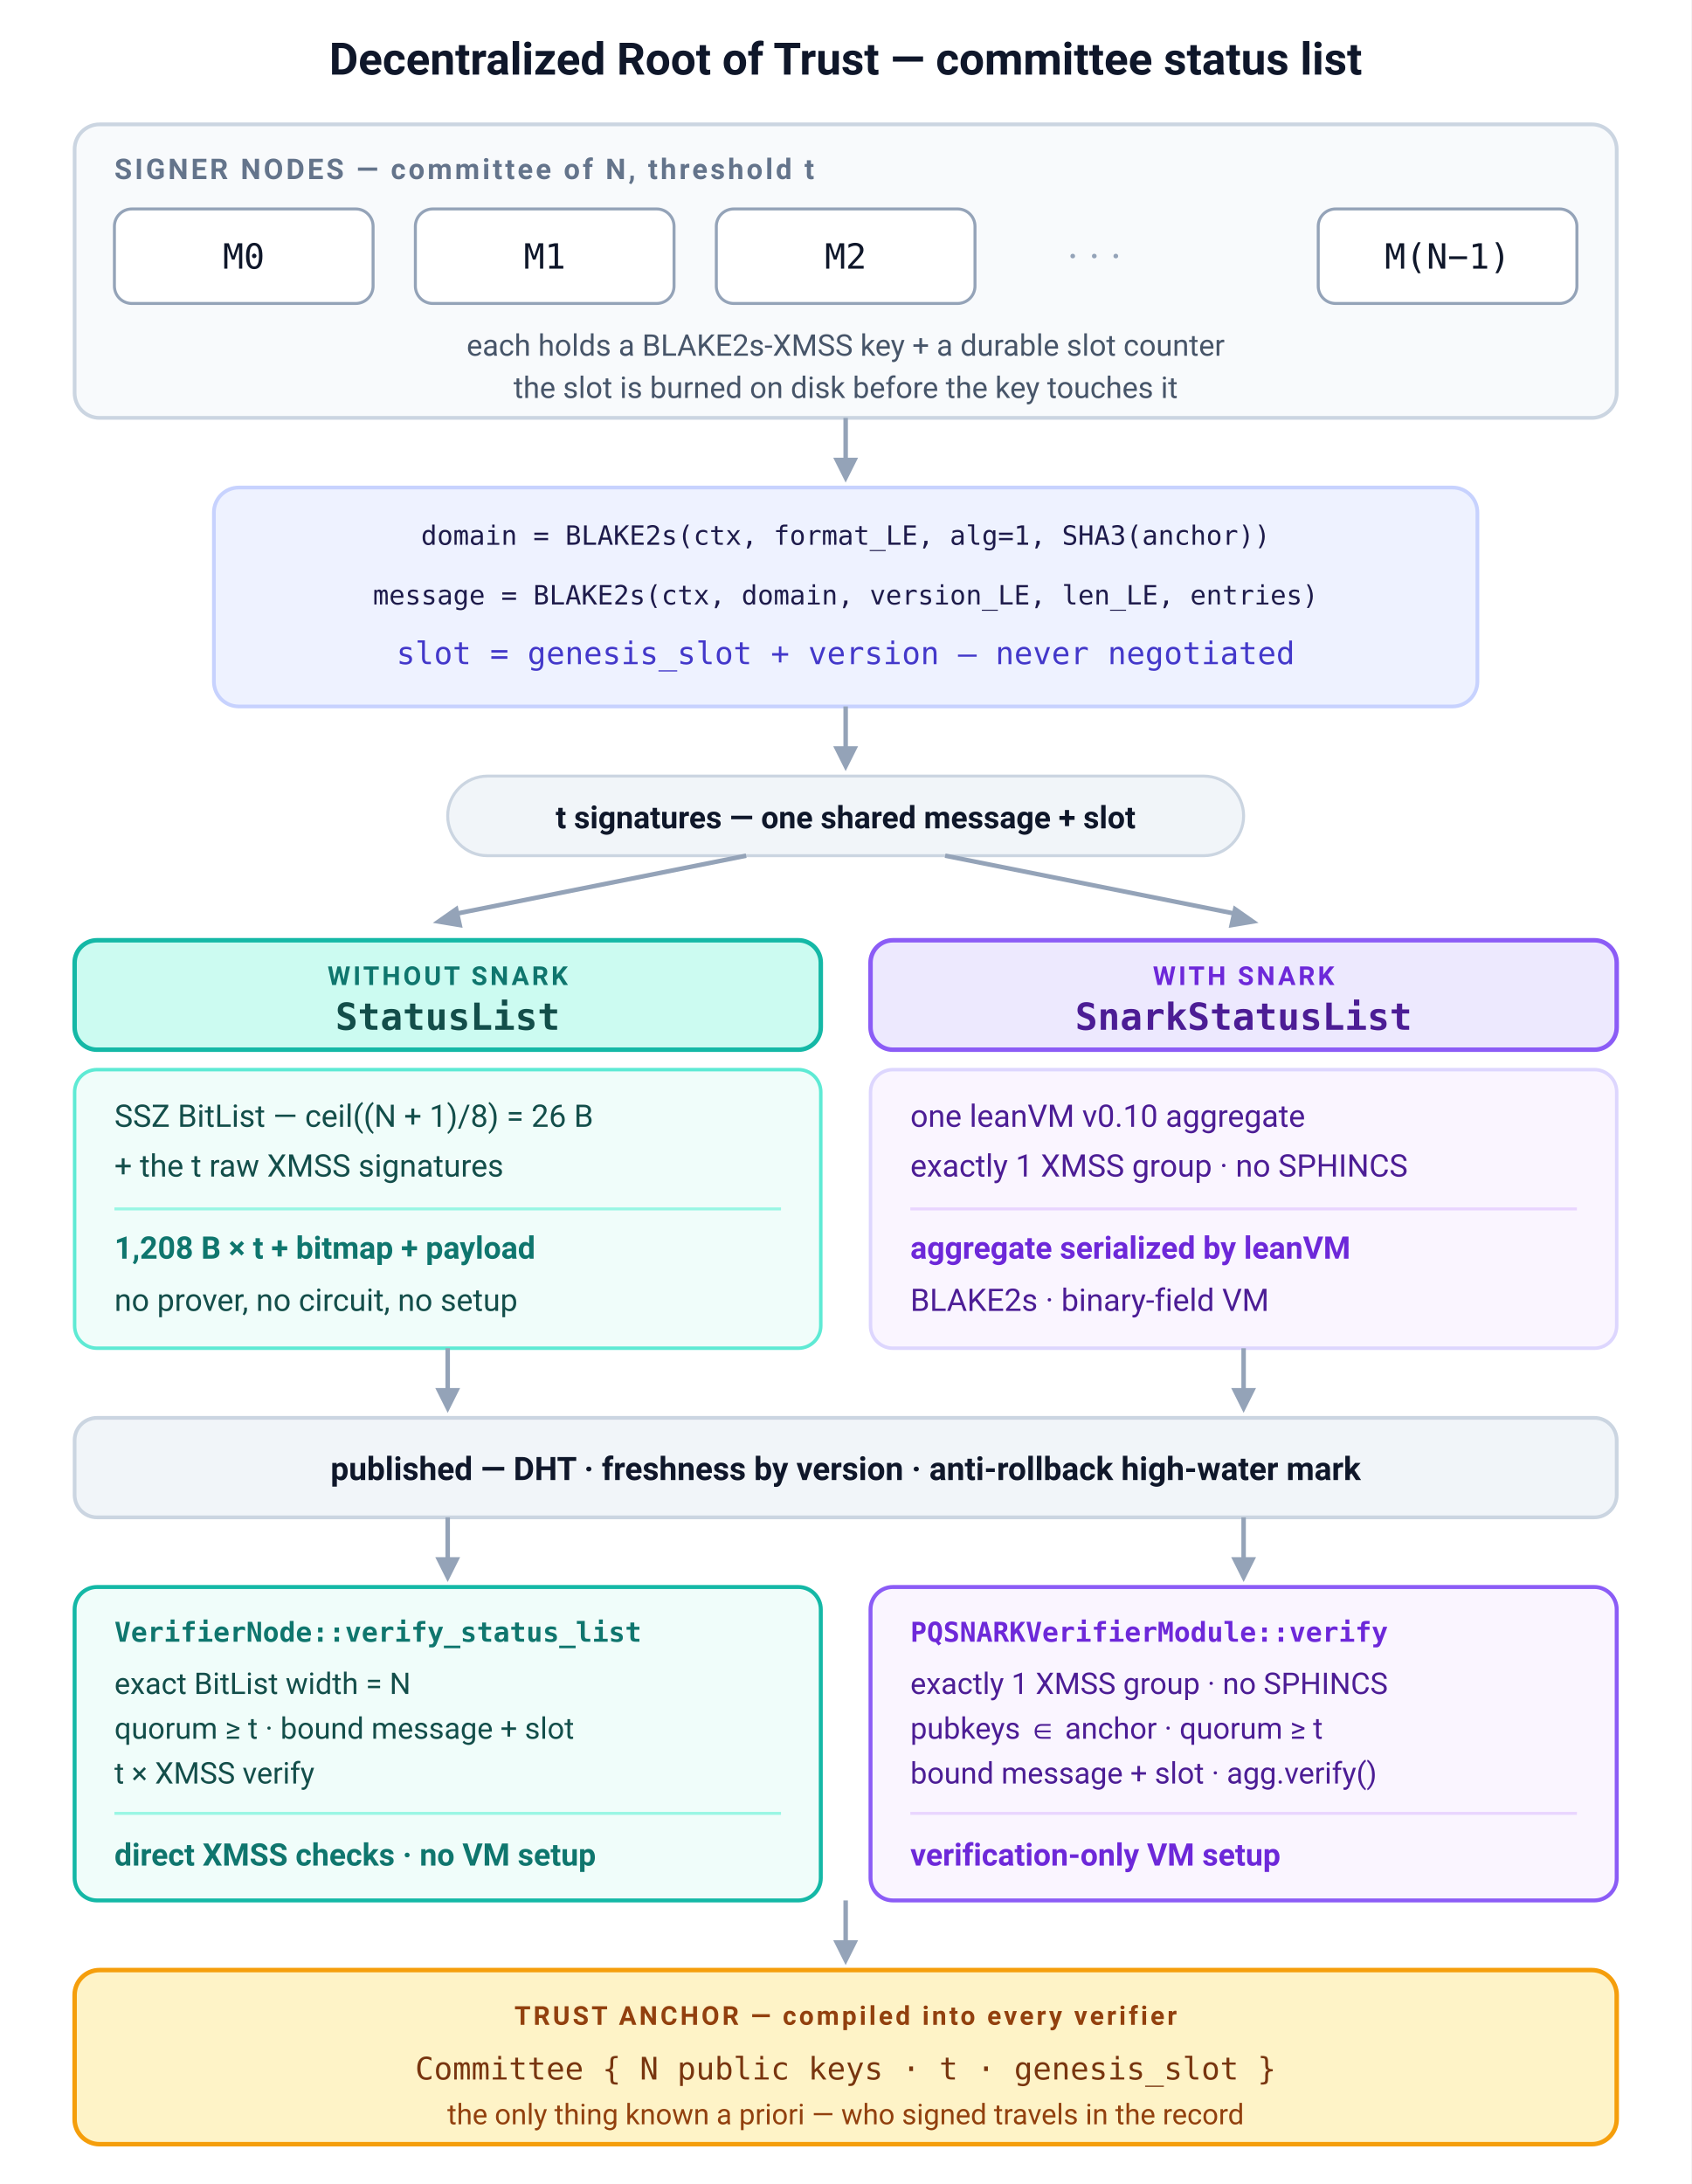
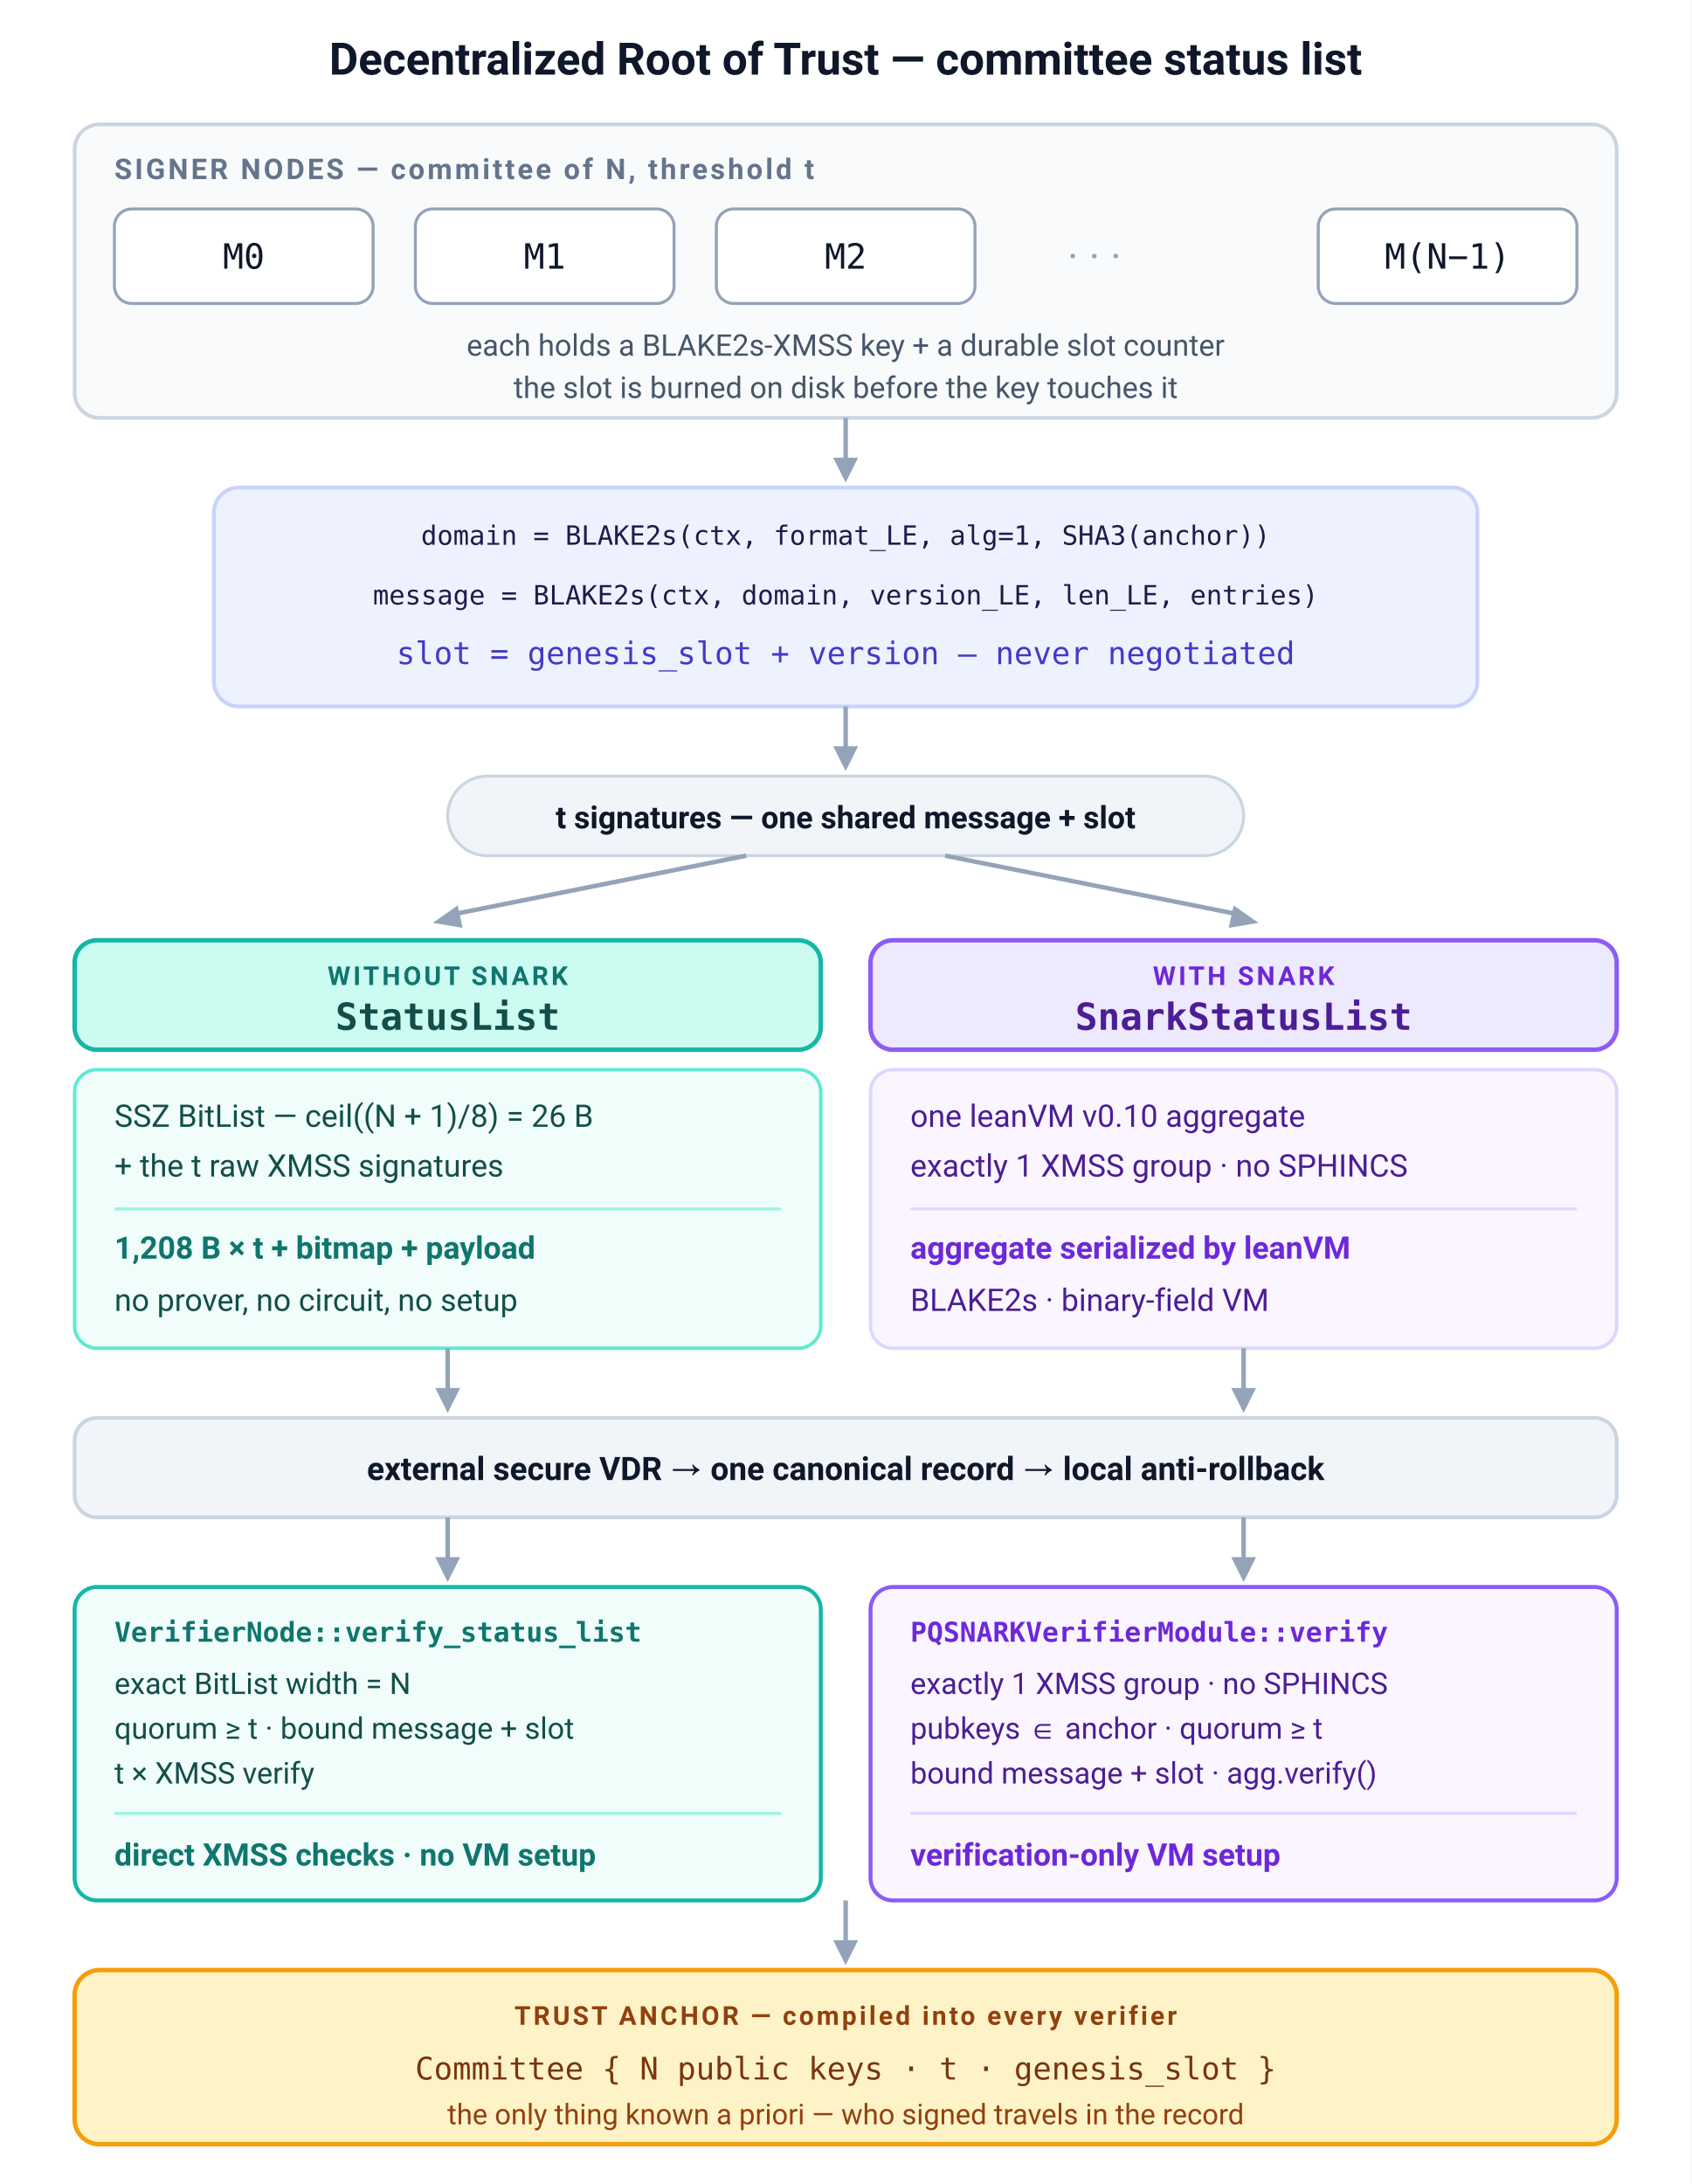
<svg xmlns="http://www.w3.org/2000/svg" viewBox="0 0 680 878" width="680" height="878" role="img" aria-label="Architecture of the committee-controlled status list after the leanVM v0.10 migration, showing BLAKE2s domain-separated messages, signer nodes, the derived slot, and the raw and SNARK verification paths.">
  <rect x="0" y="0" width="680" height="878" fill="#ffffff" />
  <text x="340" y="30" text-anchor="middle" font-family="-apple-system, BlinkMacSystemFont, 'Segoe UI', Roboto, Helvetica, Arial, sans-serif" font-size="18" font-weight="700" fill="#0f172a">Decentralized Root of Trust — committee status list</text>
  <rect x="30" y="50" width="620" height="118" rx="10" fill="#f8fafc" stroke="#cbd5e1" stroke-width="1.5" />
  <text x="46" y="72" font-family="-apple-system, BlinkMacSystemFont, 'Segoe UI', Roboto, Helvetica, Arial, sans-serif" font-size="11.5" font-weight="700" letter-spacing="1.1" fill="#64748b">SIGNER NODES — committee of N, threshold t</text>
  <rect x="46" y="84" width="104" height="38" rx="7" fill="#ffffff" stroke="#94a3b8" stroke-width="1.2" />
  <text x="98" y="108" text-anchor="middle" font-family="ui-monospace, SFMono-Regular, Menlo, Consolas, monospace" font-size="14" fill="#0f172a">M0</text>
  <rect x="167" y="84" width="104" height="38" rx="7" fill="#ffffff" stroke="#94a3b8" stroke-width="1.2" />
  <text x="219" y="108" text-anchor="middle" font-family="ui-monospace, SFMono-Regular, Menlo, Consolas, monospace" font-size="14" fill="#0f172a">M1</text>
  <rect x="288" y="84" width="104" height="38" rx="7" fill="#ffffff" stroke="#94a3b8" stroke-width="1.2" />
  <text x="340" y="108" text-anchor="middle" font-family="ui-monospace, SFMono-Regular, Menlo, Consolas, monospace" font-size="14" fill="#0f172a">M2</text>
  <text x="440" y="109" text-anchor="middle" font-family="-apple-system, BlinkMacSystemFont, 'Segoe UI', Roboto, Helvetica, Arial, sans-serif" font-size="17" fill="#94a3b8">· · ·</text>
  <rect x="530" y="84" width="104" height="38" rx="7" fill="#ffffff" stroke="#94a3b8" stroke-width="1.2" />
  <text x="582" y="108" text-anchor="middle" font-family="ui-monospace, SFMono-Regular, Menlo, Consolas, monospace" font-size="14" fill="#0f172a">M(N−1)</text>
  <text x="340" y="143" text-anchor="middle" font-family="-apple-system, BlinkMacSystemFont, 'Segoe UI', Roboto, Helvetica, Arial, sans-serif" font-size="12" fill="#475569">each holds a BLAKE2s-XMSS key + a durable slot counter</text>
  <text x="340" y="160" text-anchor="middle" font-family="-apple-system, BlinkMacSystemFont, 'Segoe UI', Roboto, Helvetica, Arial, sans-serif" font-size="12" fill="#475569">the slot is burned on disk before the key touches it</text>
  <line x1="340" y1="168" x2="340" y2="186" stroke="#94a3b8" stroke-width="1.8" />
  <path d="M 340 194 L 335 184 L 345 184 Z" fill="#94a3b8" />
  <rect x="86" y="196" width="508" height="88" rx="10" fill="#eef2ff" stroke="#c7d2fe" stroke-width="1.5" />
  <text x="340" y="219" text-anchor="middle" font-family="ui-monospace, SFMono-Regular, Menlo, Consolas, monospace" font-size="10.7" fill="#1e1b4b">domain = BLAKE2s(ctx, format_LE, alg=1, SHA3(anchor))</text>
  <text x="340" y="243" text-anchor="middle" font-family="ui-monospace, SFMono-Regular, Menlo, Consolas, monospace" font-size="10.7" fill="#1e1b4b">message = BLAKE2s(ctx, domain, version_LE, len_LE, entries)</text>
  <text x="340" y="267" text-anchor="middle" font-family="ui-monospace, SFMono-Regular, Menlo, Consolas, monospace" font-size="12.5" fill="#4338ca">slot = genesis_slot + version — never negotiated</text>
  <line x1="340" y1="284" x2="340" y2="302" stroke="#94a3b8" stroke-width="1.8" />
  <path d="M 340 310 L 335 300 L 345 300 Z" fill="#94a3b8" />
  <rect x="180" y="312" width="320" height="32" rx="16" fill="#f1f5f9" stroke="#cbd5e1" stroke-width="1.2" />
  <text x="340" y="333" text-anchor="middle" font-family="-apple-system, BlinkMacSystemFont, 'Segoe UI', Roboto, Helvetica, Arial, sans-serif" font-size="12.5" font-weight="600" fill="#0f172a">t signatures — one shared message + slot</text>
  <path d="M 300 344 L 180 368" stroke="#94a3b8" stroke-width="1.8" fill="none" />
  <path d="M 174 371 L 184 364 L 186 373 Z" fill="#94a3b8" />
  <path d="M 380 344 L 500 368" stroke="#94a3b8" stroke-width="1.8" fill="none" />
  <path d="M 506 371 L 494 373 L 496 364 Z" fill="#94a3b8" />
  <rect x="30" y="378" width="300" height="44" rx="9" fill="#ccfbf1" stroke="#14b8a6" stroke-width="1.8" />
  <text x="180" y="396" text-anchor="middle" font-family="-apple-system, BlinkMacSystemFont, 'Segoe UI', Roboto, Helvetica, Arial, sans-serif" font-size="10.5" font-weight="700" letter-spacing="1.1" fill="#0f766e">WITHOUT SNARK</text>
  <text x="180" y="414" text-anchor="middle" font-family="ui-monospace, SFMono-Regular, Menlo, Consolas, monospace" font-size="15" font-weight="700" fill="#134e4a">StatusList</text>
  <rect x="30" y="430" width="300" height="112" rx="9" fill="#f0fdfa" stroke="#5eead4" stroke-width="1.4" />
  <text x="46" y="453" font-family="-apple-system, BlinkMacSystemFont, 'Segoe UI', Roboto, Helvetica, Arial, sans-serif" font-size="12.5" fill="#134e4a">SSZ BitList — ceil((N + 1)/8) = 26 B</text>
  <text x="46" y="473" font-family="-apple-system, BlinkMacSystemFont, 'Segoe UI', Roboto, Helvetica, Arial, sans-serif" font-size="12.5" fill="#134e4a">+ the t raw XMSS signatures</text>
  <line x1="46" y1="486" x2="314" y2="486" stroke="#99f6e4" stroke-width="1.2" />
  <text x="46" y="506" font-family="-apple-system, BlinkMacSystemFont, 'Segoe UI', Roboto, Helvetica, Arial, sans-serif" font-size="12.5" font-weight="700" fill="#0f766e">1,208 B × t + bitmap + payload</text>
  <text x="46" y="527" font-family="-apple-system, BlinkMacSystemFont, 'Segoe UI', Roboto, Helvetica, Arial, sans-serif" font-size="12.5" fill="#134e4a">no prover, no circuit, no setup</text>
  <rect x="350" y="378" width="300" height="44" rx="9" fill="#ede9fe" stroke="#8b5cf6" stroke-width="1.8" />
  <text x="500" y="396" text-anchor="middle" font-family="-apple-system, BlinkMacSystemFont, 'Segoe UI', Roboto, Helvetica, Arial, sans-serif" font-size="10.5" font-weight="700" letter-spacing="1.1" fill="#6d28d9">WITH SNARK</text>
  <text x="500" y="414" text-anchor="middle" font-family="ui-monospace, SFMono-Regular, Menlo, Consolas, monospace" font-size="15" font-weight="700" fill="#4c1d95">SnarkStatusList</text>
  <rect x="350" y="430" width="300" height="112" rx="9" fill="#faf5ff" stroke="#ddd6fe" stroke-width="1.4" />
  <text x="366" y="453" font-family="-apple-system, BlinkMacSystemFont, 'Segoe UI', Roboto, Helvetica, Arial, sans-serif" font-size="12.5" fill="#4c1d95">one leanVM v0.10 aggregate</text>
  <text x="366" y="473" font-family="-apple-system, BlinkMacSystemFont, 'Segoe UI', Roboto, Helvetica, Arial, sans-serif" font-size="12.5" fill="#4c1d95">exactly 1 XMSS group · no SPHINCS</text>
  <line x1="366" y1="486" x2="634" y2="486" stroke="#e9d5ff" stroke-width="1.2" />
  <text x="366" y="506" font-family="-apple-system, BlinkMacSystemFont, 'Segoe UI', Roboto, Helvetica, Arial, sans-serif" font-size="12.5" font-weight="700" fill="#6d28d9">aggregate serialized by leanVM</text>
  <text x="366" y="527" font-family="-apple-system, BlinkMacSystemFont, 'Segoe UI', Roboto, Helvetica, Arial, sans-serif" font-size="12.5" fill="#4c1d95">BLAKE2s · binary-field VM</text>
  <line x1="180" y1="542" x2="180" y2="560" stroke="#94a3b8" stroke-width="1.8" />
  <path d="M 180 568 L 175 558 L 185 558 Z" fill="#94a3b8" />
  <line x1="500" y1="542" x2="500" y2="560" stroke="#94a3b8" stroke-width="1.8" />
  <path d="M 500 568 L 495 558 L 505 558 Z" fill="#94a3b8" />
  <rect x="30" y="570" width="620" height="40" rx="9" fill="#f1f5f9" stroke="#cbd5e1" stroke-width="1.5" />
-   <text x="340" y="595" text-anchor="middle" font-family="-apple-system, BlinkMacSystemFont, 'Segoe UI', Roboto, Helvetica, Arial, sans-serif" font-size="13" font-weight="600" fill="#0f172a">published — DHT · freshness by version · anti-rollback high-water mark</text>
+   <text x="340" y="595" text-anchor="middle" font-family="-apple-system, BlinkMacSystemFont, 'Segoe UI', Roboto, Helvetica, Arial, sans-serif" font-size="13" font-weight="600" fill="#0f172a">external secure VDR → one canonical record → local anti-rollback</text>
  <line x1="180" y1="610" x2="180" y2="628" stroke="#94a3b8" stroke-width="1.8" />
  <path d="M 180 636 L 175 626 L 185 626 Z" fill="#94a3b8" />
  <line x1="500" y1="610" x2="500" y2="628" stroke="#94a3b8" stroke-width="1.8" />
  <path d="M 500 636 L 495 626 L 505 626 Z" fill="#94a3b8" />
  <rect x="30" y="638" width="300" height="126" rx="9" fill="#f0fdfa" stroke="#14b8a6" stroke-width="1.6" />
  <text x="46" y="660" font-family="ui-monospace, SFMono-Regular, Menlo, Consolas, monospace" font-size="11" font-weight="700" fill="#0f766e">VerifierNode::verify_status_list</text>
  <text x="46" y="681" font-family="-apple-system, BlinkMacSystemFont, 'Segoe UI', Roboto, Helvetica, Arial, sans-serif" font-size="12" fill="#134e4a">exact BitList width = N</text>
  <text x="46" y="699" font-family="-apple-system, BlinkMacSystemFont, 'Segoe UI', Roboto, Helvetica, Arial, sans-serif" font-size="12" fill="#134e4a">quorum ≥ t · bound message + slot</text>
  <text x="46" y="717" font-family="-apple-system, BlinkMacSystemFont, 'Segoe UI', Roboto, Helvetica, Arial, sans-serif" font-size="12" fill="#134e4a">t × XMSS verify</text>
  <line x1="46" y1="729" x2="314" y2="729" stroke="#99f6e4" stroke-width="1.2" />
  <text x="46" y="750" font-family="-apple-system, BlinkMacSystemFont, 'Segoe UI', Roboto, Helvetica, Arial, sans-serif" font-size="12.5" font-weight="700" fill="#0f766e">direct XMSS checks · no VM setup</text>
  <rect x="350" y="638" width="300" height="126" rx="9" fill="#faf5ff" stroke="#8b5cf6" stroke-width="1.6" />
  <text x="366" y="660" font-family="ui-monospace, SFMono-Regular, Menlo, Consolas, monospace" font-size="11" font-weight="700" fill="#6d28d9">PQSNARKVerifierModule::verify</text>
  <text x="366" y="681" font-family="-apple-system, BlinkMacSystemFont, 'Segoe UI', Roboto, Helvetica, Arial, sans-serif" font-size="12" fill="#4c1d95">exactly 1 XMSS group · no SPHINCS</text>
  <text x="366" y="699" font-family="-apple-system, BlinkMacSystemFont, 'Segoe UI', Roboto, Helvetica, Arial, sans-serif" font-size="12" fill="#4c1d95">pubkeys ∈ anchor · quorum ≥ t</text>
  <text x="366" y="717" font-family="-apple-system, BlinkMacSystemFont, 'Segoe UI', Roboto, Helvetica, Arial, sans-serif" font-size="12" fill="#4c1d95">bound message + slot · agg.verify()</text>
  <line x1="366" y1="729" x2="634" y2="729" stroke="#e9d5ff" stroke-width="1.2" />
  <text x="366" y="750" font-family="-apple-system, BlinkMacSystemFont, 'Segoe UI', Roboto, Helvetica, Arial, sans-serif" font-size="12.5" font-weight="700" fill="#6d28d9">verification-only VM setup</text>
  <line x1="340" y1="764" x2="340" y2="782" stroke="#94a3b8" stroke-width="1.8" />
  <path d="M 340 790 L 335 780 L 345 780 Z" fill="#94a3b8" />
  <rect x="30" y="792" width="620" height="70" rx="10" fill="#fef3c7" stroke="#f59e0b" stroke-width="1.8" />
  <text x="340" y="814" text-anchor="middle" font-family="-apple-system, BlinkMacSystemFont, 'Segoe UI', Roboto, Helvetica, Arial, sans-serif" font-size="10.5" font-weight="700" letter-spacing="1.1" fill="#92400e">TRUST ANCHOR — compiled into every verifier</text>
  <text x="340" y="836" text-anchor="middle" font-family="ui-monospace, SFMono-Regular, Menlo, Consolas, monospace" font-size="12.5" fill="#78350f">Committee { N public keys · t · genesis_slot }</text>
  <text x="340" y="854" text-anchor="middle" font-family="-apple-system, BlinkMacSystemFont, 'Segoe UI', Roboto, Helvetica, Arial, sans-serif" font-size="11.5" fill="#92400e">the only thing known a priori — who signed travels in the record</text>
</svg>
